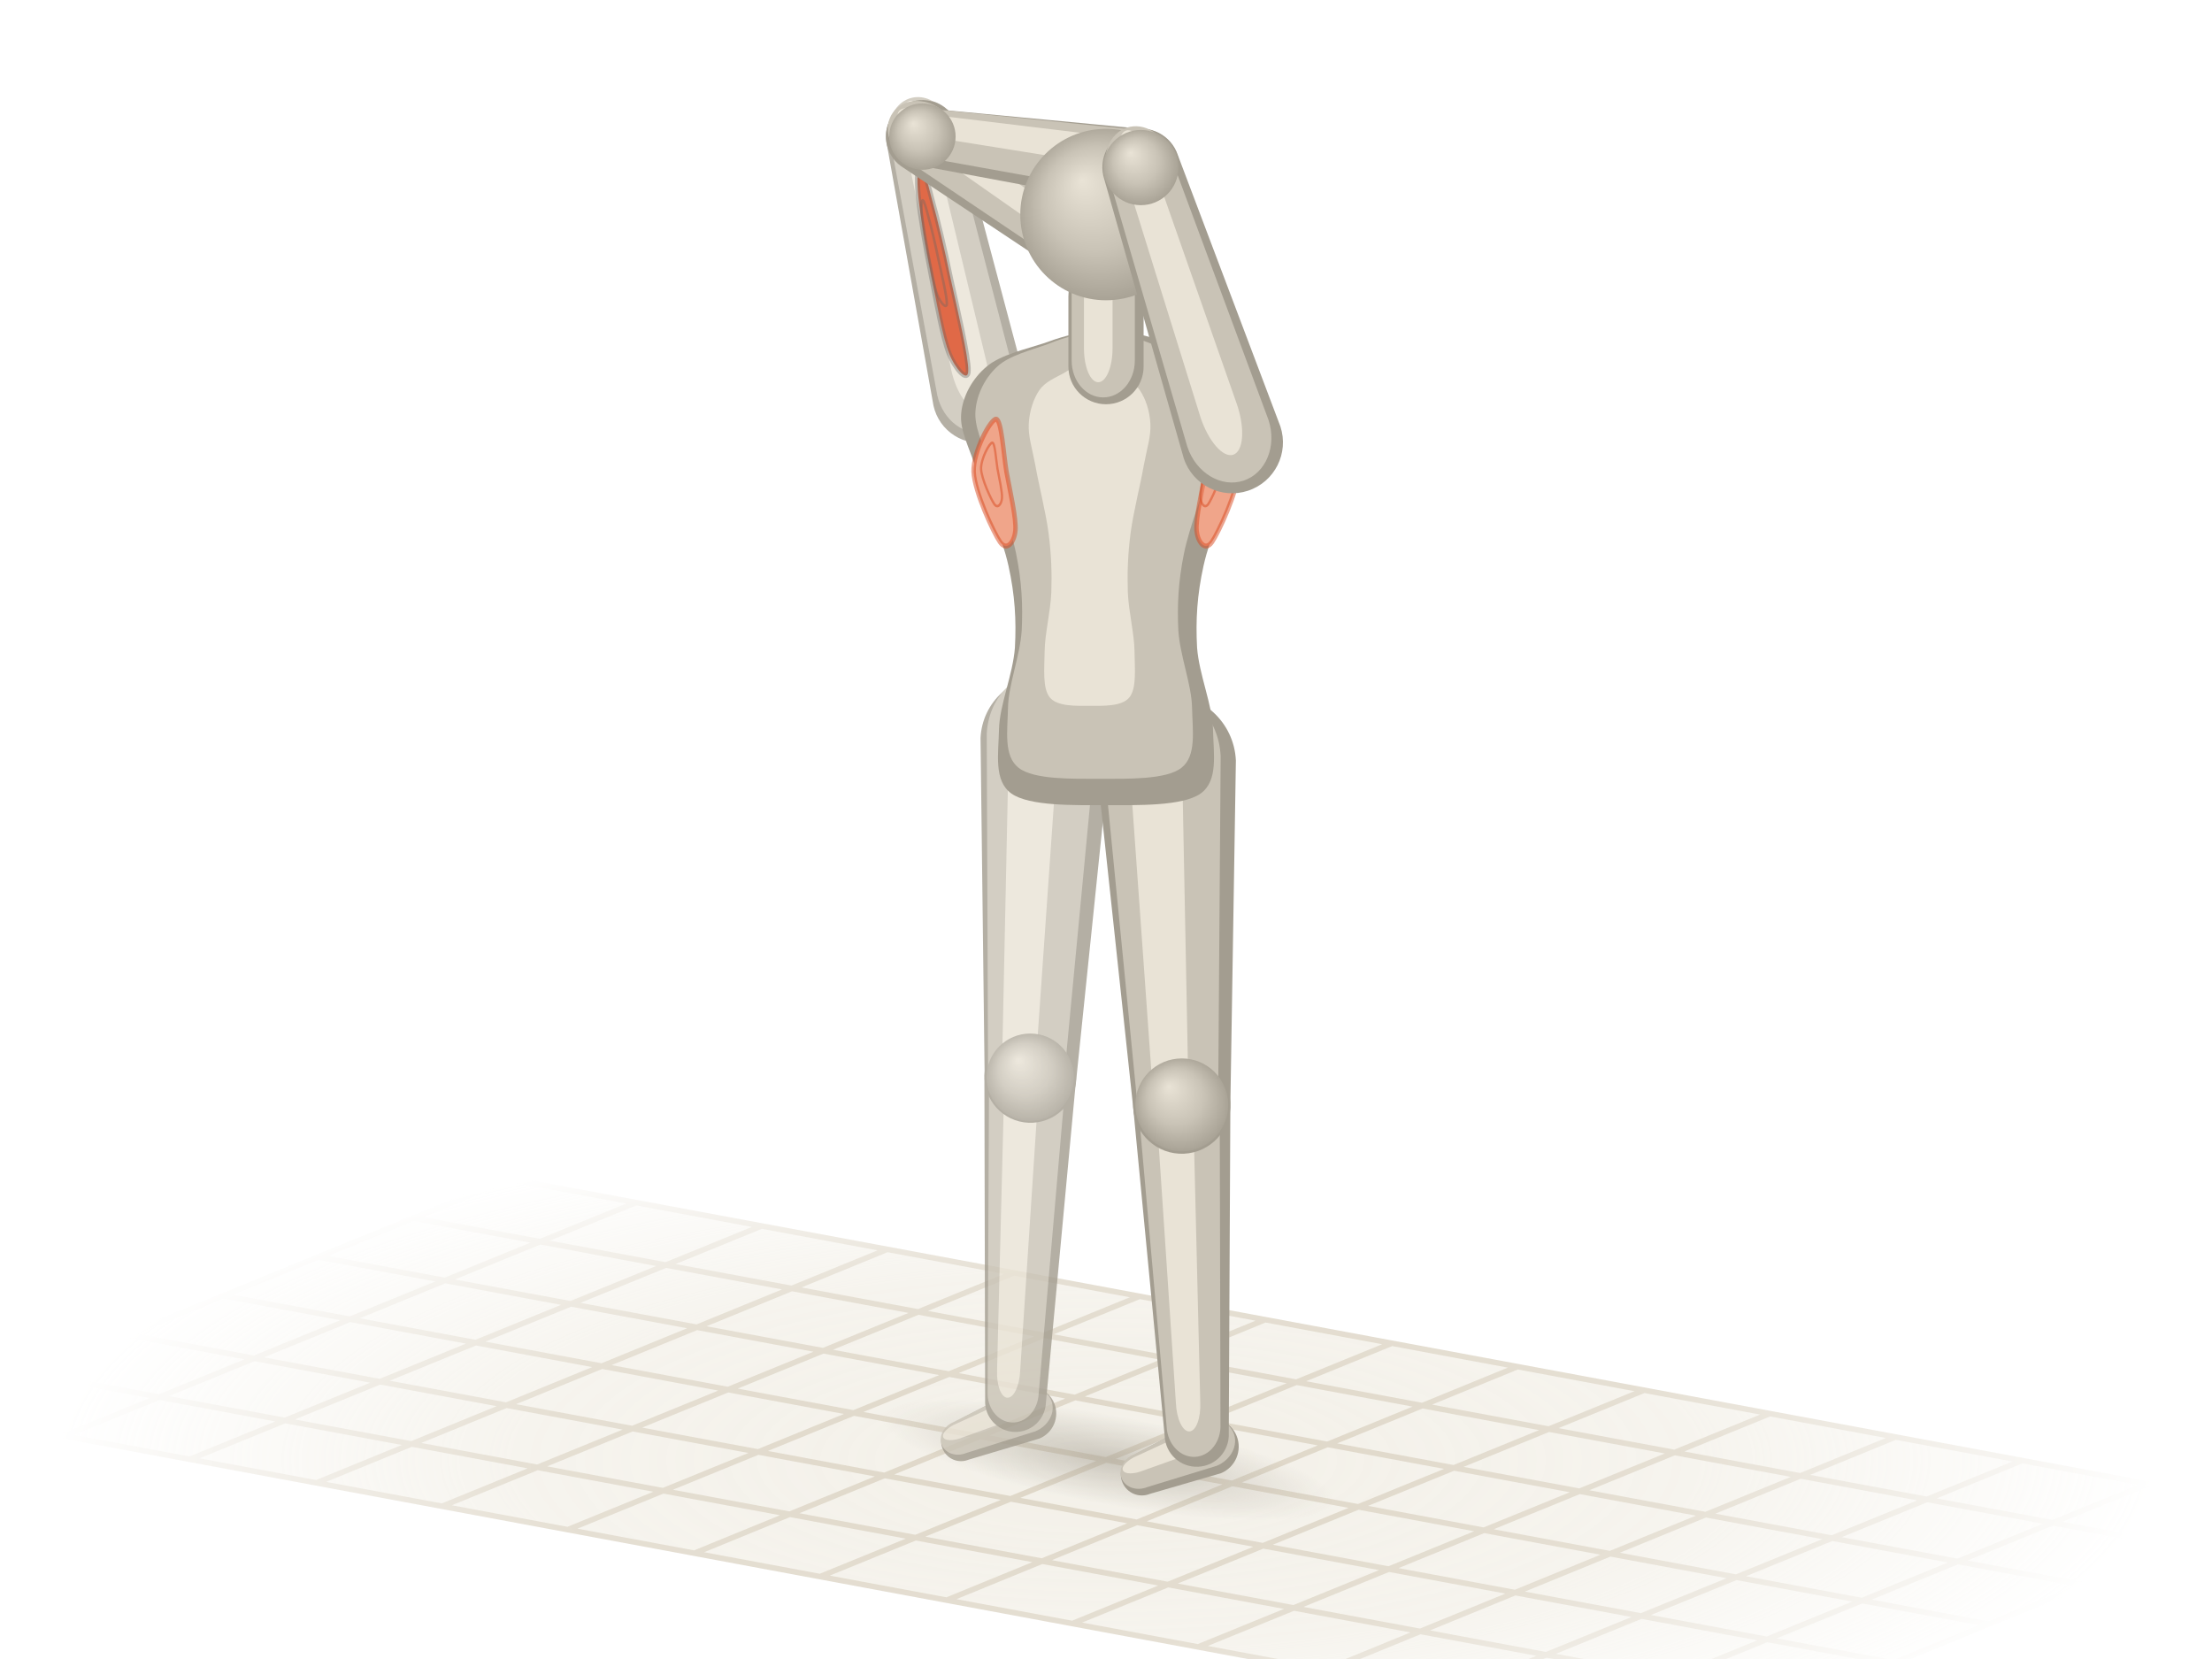
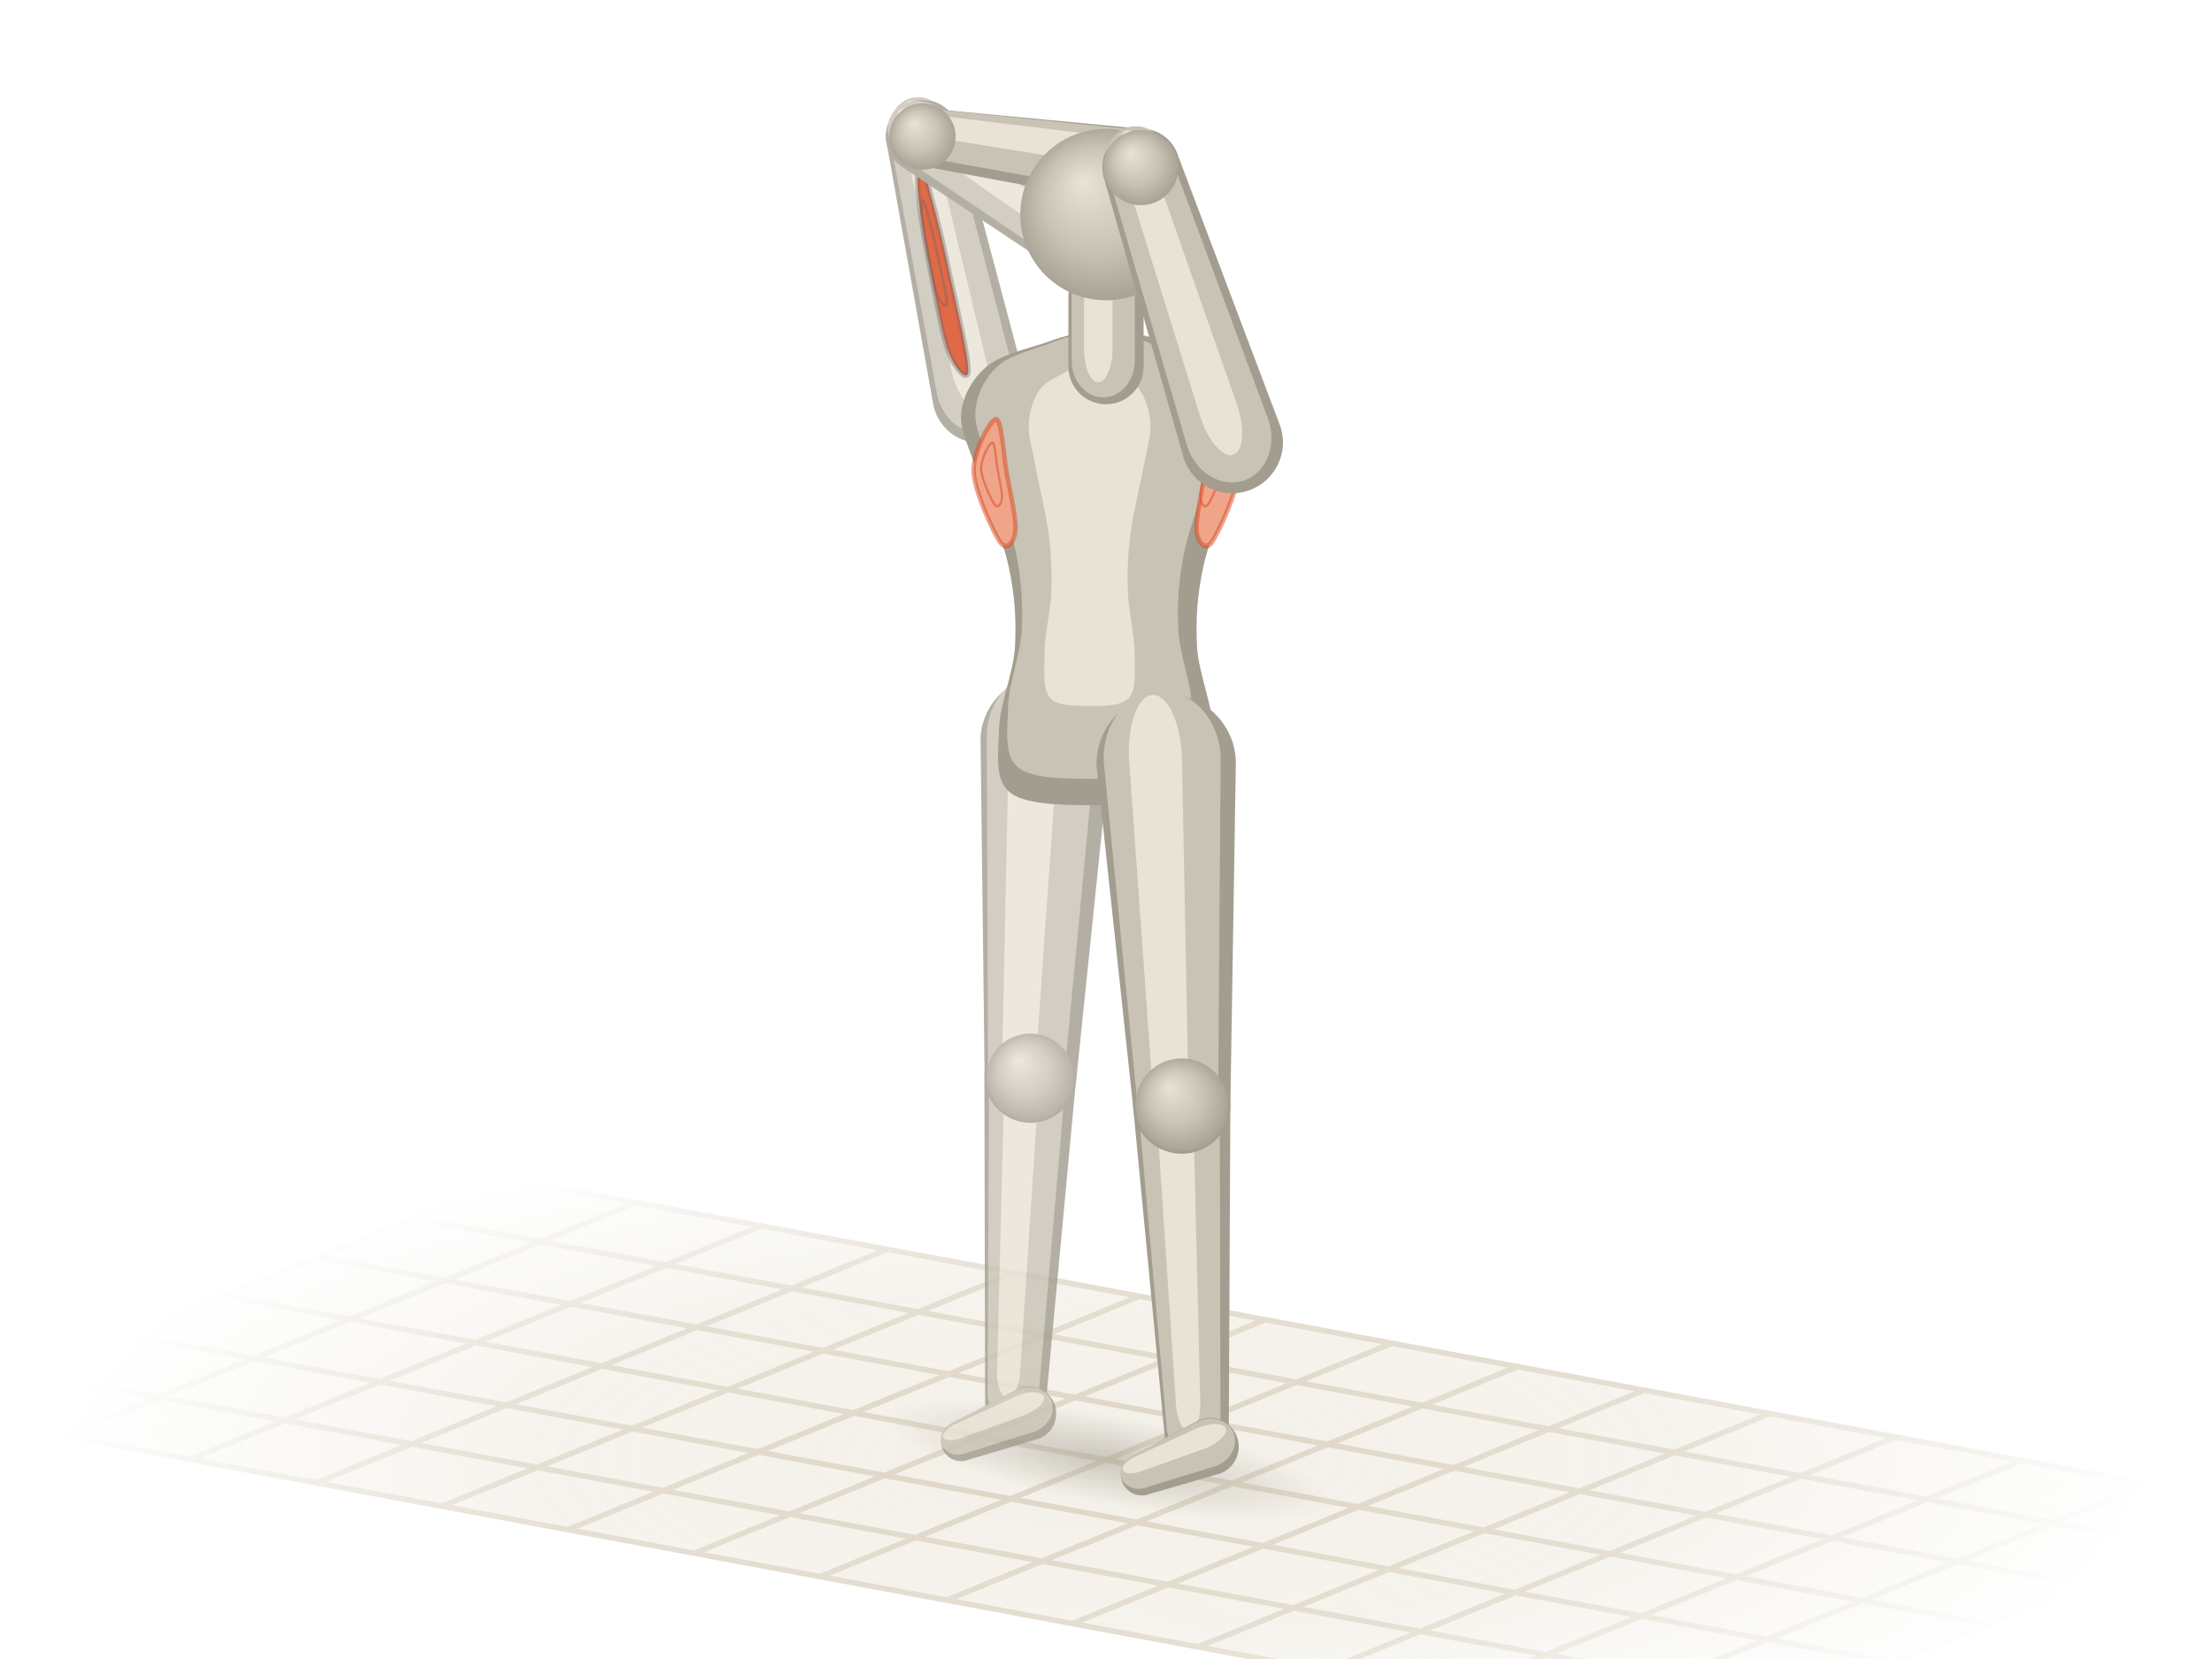
<svg xmlns="http://www.w3.org/2000/svg" viewBox="0 0 400 300">
  <defs>
    <radialGradient id="ar-sph" cx=".5" cy=".5" r=".55" fx=".36" fy=".3">
      <stop offset="0" stop-color="#e9e3d6" />
      <stop offset=".55" stop-color="#c9c3b6" />
      <stop offset="1" stop-color="#a39d90" />
    </radialGradient>
    <path id="ars0" d="M-9.5 0C-9.5 6.3 -9.7 15.4 -7.4 19C-5.1 22.6 -0.2 21.6 4.2 21.5C8.6 21.4 14.1 18.7 19 18.3C24 18 28.5 18.3 33.8 19.6C39.1 20.9 46.2 24.4 50.8 25.9C55.3 27.5 58.2 29.4 61.3 29.1C64.5 28.8 67.7 26.8 69.8 24C71.9 21.3 73 16 74 12.6C75.1 9.3 75.8 6.5 76.1 3.8C76.5 1.1 76.5 -1.1 76.1 -3.8C75.8 -6.5 75.1 -9.3 74 -12.6C73 -16 71.9 -21.3 69.8 -24C67.7 -26.8 64.5 -28.8 61.3 -29.1C58.2 -29.4 55.3 -27.5 50.8 -25.9C46.2 -24.4 39.1 -20.9 33.8 -19.6C28.5 -18.3 24 -18 19 -18.3C14.1 -18.7 8.6 -21.4 4.2 -21.5C-0.2 -21.6 -5.1 -22.6 -7.4 -19C-9.7 -15.4 -9.5 -6.3 -9.5 0Z" />
    <path id="ars3" d="M0 8.6L48 6.6A6.6 6.6 0 0 0 48 -6.6L0 -8.6A8.6 8.6 0 0 0 0 8.6Z" />
    <path id="ars5" d="M0 6.6L40.9 4.9A4.9 4.9 0 0 0 40.9 -4.9L0 -6.6A6.6 6.6 0 0 0 0 6.6Z" />
    <path id="ars6" d="M0 11.8L60.8 8.3A8.3 8.3 0 0 0 60.8 -8.3L0 -11.8A11.8 11.8 0 0 0 0 11.8Z" />
    <path id="ars7" d="M0 8.3L58.7 5.5A5.5 5.5 0 0 0 58.7 -5.5L0 -8.3A8.3 8.3 0 0 0 0 8.3Z" />
    <path id="ars8" d="M0 4.9L13.3 3.6A3.6 3.6 0 0 0 13.3 -3.6L0 -4.9A4.9 4.9 0 0 0 0 4.9Z" />
    <path id="ars9" d="M0 9.2L52.4 7A7 7 0 0 0 52.4 -7L0 -9.2A9.2 9.2 0 0 0 0 9.2Z" />
    <path id="ars10" d="M0 7L39.9 5.2A5.2 5.2 0 0 0 39.9 -5.2L0 -7A7 7 0 0 0 0 7Z" />
    <path id="ars11" d="M0 12.6L61.8 8.8A8.8 8.8 0 0 0 61.8 -8.8L0 -12.6A12.6 12.6 0 0 0 0 12.6Z" />
    <path id="ars12" d="M0 8.8L59.7 5.8A5.8 5.8 0 0 0 59.7 -5.8L0 -8.8A8.8 8.8 0 0 0 0 8.8Z" />
    <path id="ars13" d="M0 5.2L13.3 3.8A3.8 3.8 0 0 0 13.3 -3.8L0 -5.2A5.2 5.2 0 0 0 0 5.2Z" />
    <path id="ars14" d="M0 6.8L12.7 6.8A6.8 6.8 0 0 0 12.7 -6.8L0 -6.8A6.8 6.8 0 0 0 0 6.8Z" />
    <radialGradient id="ar-fade" gradientUnits="userSpaceOnUse" cx="200" cy="264" r="190" gradientTransform="translate(200 264) scale(1 .32) translate(-200 -264)">
      <stop offset="0" stop-color="#fff" />
      <stop offset=".55" stop-color="#fff" stop-opacity=".75" />
      <stop offset="1" stop-color="#fff" stop-opacity="0" />
    </radialGradient>
    <mask id="ar-gm" maskUnits="userSpaceOnUse" x="0" y="0" width="400" height="300">
      <rect width="400" height="300" fill="url(#ar-fade)" />
    </mask>
    <radialGradient id="ar-shd">
      <stop offset="0" stop-color="#a39d90" stop-opacity=".5" />
      <stop offset=".55" stop-color="#a39d90" stop-opacity=".22" />
      <stop offset="1" stop-color="#a39d90" stop-opacity="0" />
    </radialGradient>
  </defs>
  <g mask="url(#ar-gm)">
    <path d="M92.1 213.2L411.3 272.6L307.9 314.8L-11.3 255.4Z" fill="#efeadf" fill-opacity=".7" />
    <path d="M92.1 213.2L-11.3 255.4M114.9 217.5L11.5 259.7M137.7 221.7L34.3 263.9M160.5 225.9L57.1 268.2M183.3 230.2L79.9 272.4M206.1 234.4L102.7 276.6M228.9 238.6L125.5 280.9M251.7 242.9L148.3 285.1M274.5 247.1L171.1 289.4M297.3 251.4L193.9 293.6M320.1 255.6L216.7 297.8M342.9 259.8L239.5 302.1M365.7 264.1L262.3 306.3M388.5 268.3L285.1 310.5M411.3 272.6L307.9 314.8M92.1 213.2L411.3 272.6M74.9 220.3L394 279.6M57.6 227.3L376.8 286.6M40.4 234.3L359.6 293.7M23.2 241.4L342.4 300.7M6 248.4L325.1 307.7M-11.3 255.4L307.9 314.8" fill="none" stroke="#ddd5c5" stroke-width="1" />
  </g>
  <g transform="rotate(10.5)">
    <ellipse fill="url(#ar-shd)" cx="245.2" cy="223" rx="41.5" ry="8.1" />
  </g>
  <g opacity=".82">
-     <g transform="translate(186.1 255.6) rotate(157.8)">
-       <use href="#ars8" fill="#a39d90" />
-       <use href="#ars8" fill="#c9c3b6" transform="matrix(0.98 0 0 0.84 0.2 0.7)" />
-       <use href="#ars8" fill="#e9e3d6" transform="matrix(0.9 0 0 0.38 0.8 1.9)" />
-     </g>
-     <g transform="translate(186.3 194.8) rotate(92.6)">
-       <use href="#ars7" fill="#a39d90" />
-       <use href="#ars7" fill="#c9c3b6" transform="matrix(0.98 0 0 0.84 -0.4 0.5)" />
-       <use href="#ars7" fill="#e9e3d6" transform="matrix(0.9 0 0 0.38 0.3 1.5)" />
-     </g>
-     <g transform="translate(189.1 134) rotate(92.6)">
-       <use href="#ars6" fill="#a39d90" />
-       <use href="#ars6" fill="#c9c3b6" transform="matrix(0.98 0 0 0.84 -0.8 0.8)" />
-       <use href="#ars6" fill="#e9e3d6" transform="matrix(0.9 0 0 0.38 -0.8 2.2)" />
-     </g>
-     <g transform="translate(186.3 194.8)">
-       <circle r="7.9" fill="url(#ar-sph)" />
-     </g>
    <g transform="translate(177.2 71.5) rotate(-102.5)">
      <use href="#ars3" fill="#a39d90" />
      <use href="#ars3" fill="#c9c3b6" transform="matrix(0.98 0 0 0.84 1.7 -0.3)" />
      <use href="#ars3" fill="#e9e3d6" transform="matrix(0.9 0 0 0.38 5.6 -0.8)" />
      <path id="arm4" d="M4.8 -1.1C2.6 -1.6 5.6 -3.3 8.6 -3.8C11.7 -4.3 18.2 -4 23 -3.9C27.8 -3.8 34.1 -3.5 37.4 -3.1C40.8 -2.7 43.4 -1.9 43.2 -1.5C43 -1.1 40.1 -0.9 36.5 -0.8C32.9 -0.6 26.9 -0.5 21.6 -0.6C16.3 -0.6 7 -0.5 4.8 -1.1Z" fill="#d9481f" stroke="#4a4640" stroke-opacity=".38" stroke-width=".9" stroke-linejoin="round" />
      <use href="#arm4" fill="#fffdf8" fill-opacity=".3" stroke="none" transform="matrix(0.5 0 0 0.5 15.1 -1.7)" />
    </g>
    <g transform="translate(166.8 24.7)">
      <circle r="6.4" fill="url(#ar-sph)" />
    </g>
+     <g transform="translate(186.3 194.8) rotate(92.6)">
+       <use href="#ars7" fill="#a39d90" />
+       <use href="#ars7" fill="#c9c3b6" transform="matrix(0.98 0 0 0.84 -0.4 0.5)" />
+       <use href="#ars7" fill="#e9e3d6" transform="matrix(0.9 0 0 0.38 0.3 1.5)" />
+     </g>
+     <g transform="translate(186.1 255.6) rotate(157.8)">
+       <use href="#ars8" fill="#a39d90" />
+       <use href="#ars8" fill="#c9c3b6" transform="matrix(0.98 0 0 0.84 0.2 0.7)" />
+       <use href="#ars8" fill="#e9e3d6" transform="matrix(0.9 0 0 0.38 0.8 1.9)" />
+     </g>
+     <g transform="translate(189.1 134) rotate(92.6)">
+       <use href="#ars6" fill="#a39d90" />
+       <use href="#ars6" fill="#c9c3b6" transform="matrix(0.98 0 0 0.84 -0.8 0.8)" />
+       <use href="#ars6" fill="#e9e3d6" transform="matrix(0.9 0 0 0.38 -0.8 2.2)" />
+     </g>
+     <g transform="translate(186.3 194.8)">
+       <circle r="7.9" fill="url(#ar-sph)" />
+     </g>
+     <g transform="translate(166.8 24.7) rotate(36)">
+       <use href="#ars5" fill="#a39d90" />
+       <use href="#ars5" fill="#c9c3b6" transform="matrix(0.98 0 0 0.84 -0.4 -0.4)" />
+       <use href="#ars5" fill="#e9e3d6" transform="matrix(0.9 0 0 0.38 -0.2 -1.2)" />
+     </g>
+     <g transform="translate(199.9 48.7)">
+       <circle r="5.6" fill="url(#ar-sph)" />
+     </g>
  </g>
-   <g transform="translate(218.8 261.6) rotate(157.8)">
-     <use href="#ars13" fill="#a39d90" />
-     <use href="#ars13" fill="#c9c3b6" transform="matrix(0.98 0 0 0.84 0.2 0.7)" />
-     <use href="#ars13" fill="#e9e3d6" transform="matrix(0.9 0 0 0.38 0.8 2)" />
+   <g transform="translate(206.3 30.3) rotate(-172)">
+     <use href="#ars10" fill="#a39d90" />
+     <use href="#ars10" fill="#c9c3b6" transform="matrix(0.98 0 0 0.84 1 0.8)" />
+     <use href="#ars10" fill="#e9e3d6" transform="matrix(0.9 0 0 0.38 3.5 2.2)" />
  </g>
-   <g transform="translate(213.7 199.8) rotate(87.4)">
-     <use href="#ars12" fill="#a39d90" />
-     <use href="#ars12" fill="#c9c3b6" transform="matrix(0.98 0 0 0.84 -0.5 0.5)" />
-     <use href="#ars12" fill="#e9e3d6" transform="matrix(0.9 0 0 0.38 0.1 1.3)" />
-   </g>
-   <g transform="translate(210.9 138.1) rotate(87.4)">
-     <use href="#ars11" fill="#a39d90" />
-     <use href="#ars11" fill="#c9c3b6" transform="matrix(0.98 0 0 0.84 -0.9 0.7)" />
-     <use href="#ars11" fill="#e9e3d6" transform="matrix(0.9 0 0 0.38 -1.2 1.9)" />
-   </g>
-   <g transform="translate(213.7 199.8)">
-     <circle r="8.4" fill="url(#ar-sph)" />
+   <g transform="translate(166.8 24.7)">
+     <circle r="6" fill="url(#ar-sph)" />
  </g>
  <g transform="translate(200 136.1) rotate(-90) scale(1 0.9)">
    <use href="#ars0" fill="#a39d90" />
    <use href="#ars0" fill="#c9c3b6" transform="matrix(0.94 0 0 0.86 4.2 -1.2)" />
    <use href="#ars0" fill="#e9e3d6" transform="matrix(0.72 0 0 0.42 15.3 -3.3)" />
    <path id="arm1" d="M60.3 22.1C60.3 23.2 54.5 26.7 50.8 26.6C47.1 26.4 39.8 22.6 38.1 21.3C36.3 19.9 38.1 18.4 40.2 18.2C42.3 18 47.4 19.3 50.8 20C54.1 20.6 60.3 21 60.3 22.1Z" fill="#f0a58a" stroke="#d9481f" stroke-opacity=".5" stroke-width=".9" stroke-linejoin="round" />
    <use href="#arm1" fill="#fffdf8" fill-opacity=".3" stroke="none" transform="matrix(0.5 0 0 0.5 25.9 9.9)" />
    <path id="arm2" d="M60.3 -22.1C60.3 -23.2 54.5 -26.7 50.8 -26.6C47.1 -26.4 39.8 -22.6 38.1 -21.3C36.3 -19.9 38.1 -18.4 40.2 -18.2C42.3 -18 47.4 -19.3 50.8 -20C54.1 -20.6 60.3 -21 60.3 -22.1Z" fill="#f0a58a" stroke="#d9481f" stroke-opacity=".5" stroke-width=".9" stroke-linejoin="round" />
    <use href="#arm2" fill="#fffdf8" fill-opacity=".3" stroke="none" transform="matrix(0.5 0 0 0.5 25.9 -11.8)" />
  </g>
-   <g transform="translate(166.8 24.7) rotate(36)">
-     <use href="#ars5" fill="#a39d90" />
-     <use href="#ars5" fill="#c9c3b6" transform="matrix(0.98 0 0 0.84 -0.4 -0.4)" />
-     <use href="#ars5" fill="#e9e3d6" transform="matrix(0.9 0 0 0.38 -0.2 -1.2)" />
-   </g>
-   <g transform="translate(199.9 48.7)">
-     <circle r="5.6" fill="url(#ar-sph)" />
-   </g>
-   <g transform="translate(206.3 30.3) rotate(-172)">
-     <use href="#ars10" fill="#a39d90" />
-     <use href="#ars10" fill="#c9c3b6" transform="matrix(0.98 0 0 0.84 1 0.8)" />
-     <use href="#ars10" fill="#e9e3d6" transform="matrix(0.9 0 0 0.38 3.5 2.2)" />
-   </g>
-   <g transform="translate(166.8 24.7)">
-     <circle r="6" fill="url(#ar-sph)" />
-   </g>
  <g transform="translate(200 66.3) rotate(-90)">
    <use href="#ars14" fill="#a39d90" />
    <use href="#ars14" fill="#c9c3b6" transform="matrix(0.98 0 0 0.84 1.1 -0.5)" />
    <use href="#ars14" fill="#e9e3d6" transform="matrix(0.9 0 0 0.38 3.3 -1.4)" />
  </g>
+   <g transform="translate(213.7 199.8) rotate(87.4)">
+     <use href="#ars12" fill="#a39d90" />
+     <use href="#ars12" fill="#c9c3b6" transform="matrix(0.98 0 0 0.84 -0.5 0.5)" />
+     <use href="#ars12" fill="#e9e3d6" transform="matrix(0.9 0 0 0.38 0.1 1.3)" />
+   </g>
  <g transform="translate(200 38.8)">
    <circle r="15.5" fill="url(#ar-sph)" />
+   </g>
+   <g transform="translate(210.9 138.1) rotate(87.4)">
+     <use href="#ars11" fill="#a39d90" />
+     <use href="#ars11" fill="#c9c3b6" transform="matrix(0.98 0 0 0.84 -0.9 0.7)" />
+     <use href="#ars11" fill="#e9e3d6" transform="matrix(0.9 0 0 0.38 -1.2 1.9)" />
+   </g>
+   <g transform="translate(213.7 199.8)">
+     <circle r="8.4" fill="url(#ar-sph)" />
+   </g>
+   <g transform="translate(218.8 261.6) rotate(157.8)">
+     <use href="#ars13" fill="#a39d90" />
+     <use href="#ars13" fill="#c9c3b6" transform="matrix(0.98 0 0 0.84 0.2 0.7)" />
+     <use href="#ars13" fill="#e9e3d6" transform="matrix(0.9 0 0 0.38 0.8 2)" />
  </g>
  <g transform="translate(222.8 80) rotate(-108.3)">
    <use href="#ars9" fill="#a39d90" />
    <use href="#ars9" fill="#c9c3b6" transform="matrix(0.98 0 0 0.84 1.8 -0.2)" />
    <use href="#ars9" fill="#e9e3d6" transform="matrix(0.9 0 0 0.38 6.1 -0.5)" />
  </g>
  <g transform="translate(206.3 30.3)">
    <circle r="6.8" fill="url(#ar-sph)" />
  </g>
</svg>
